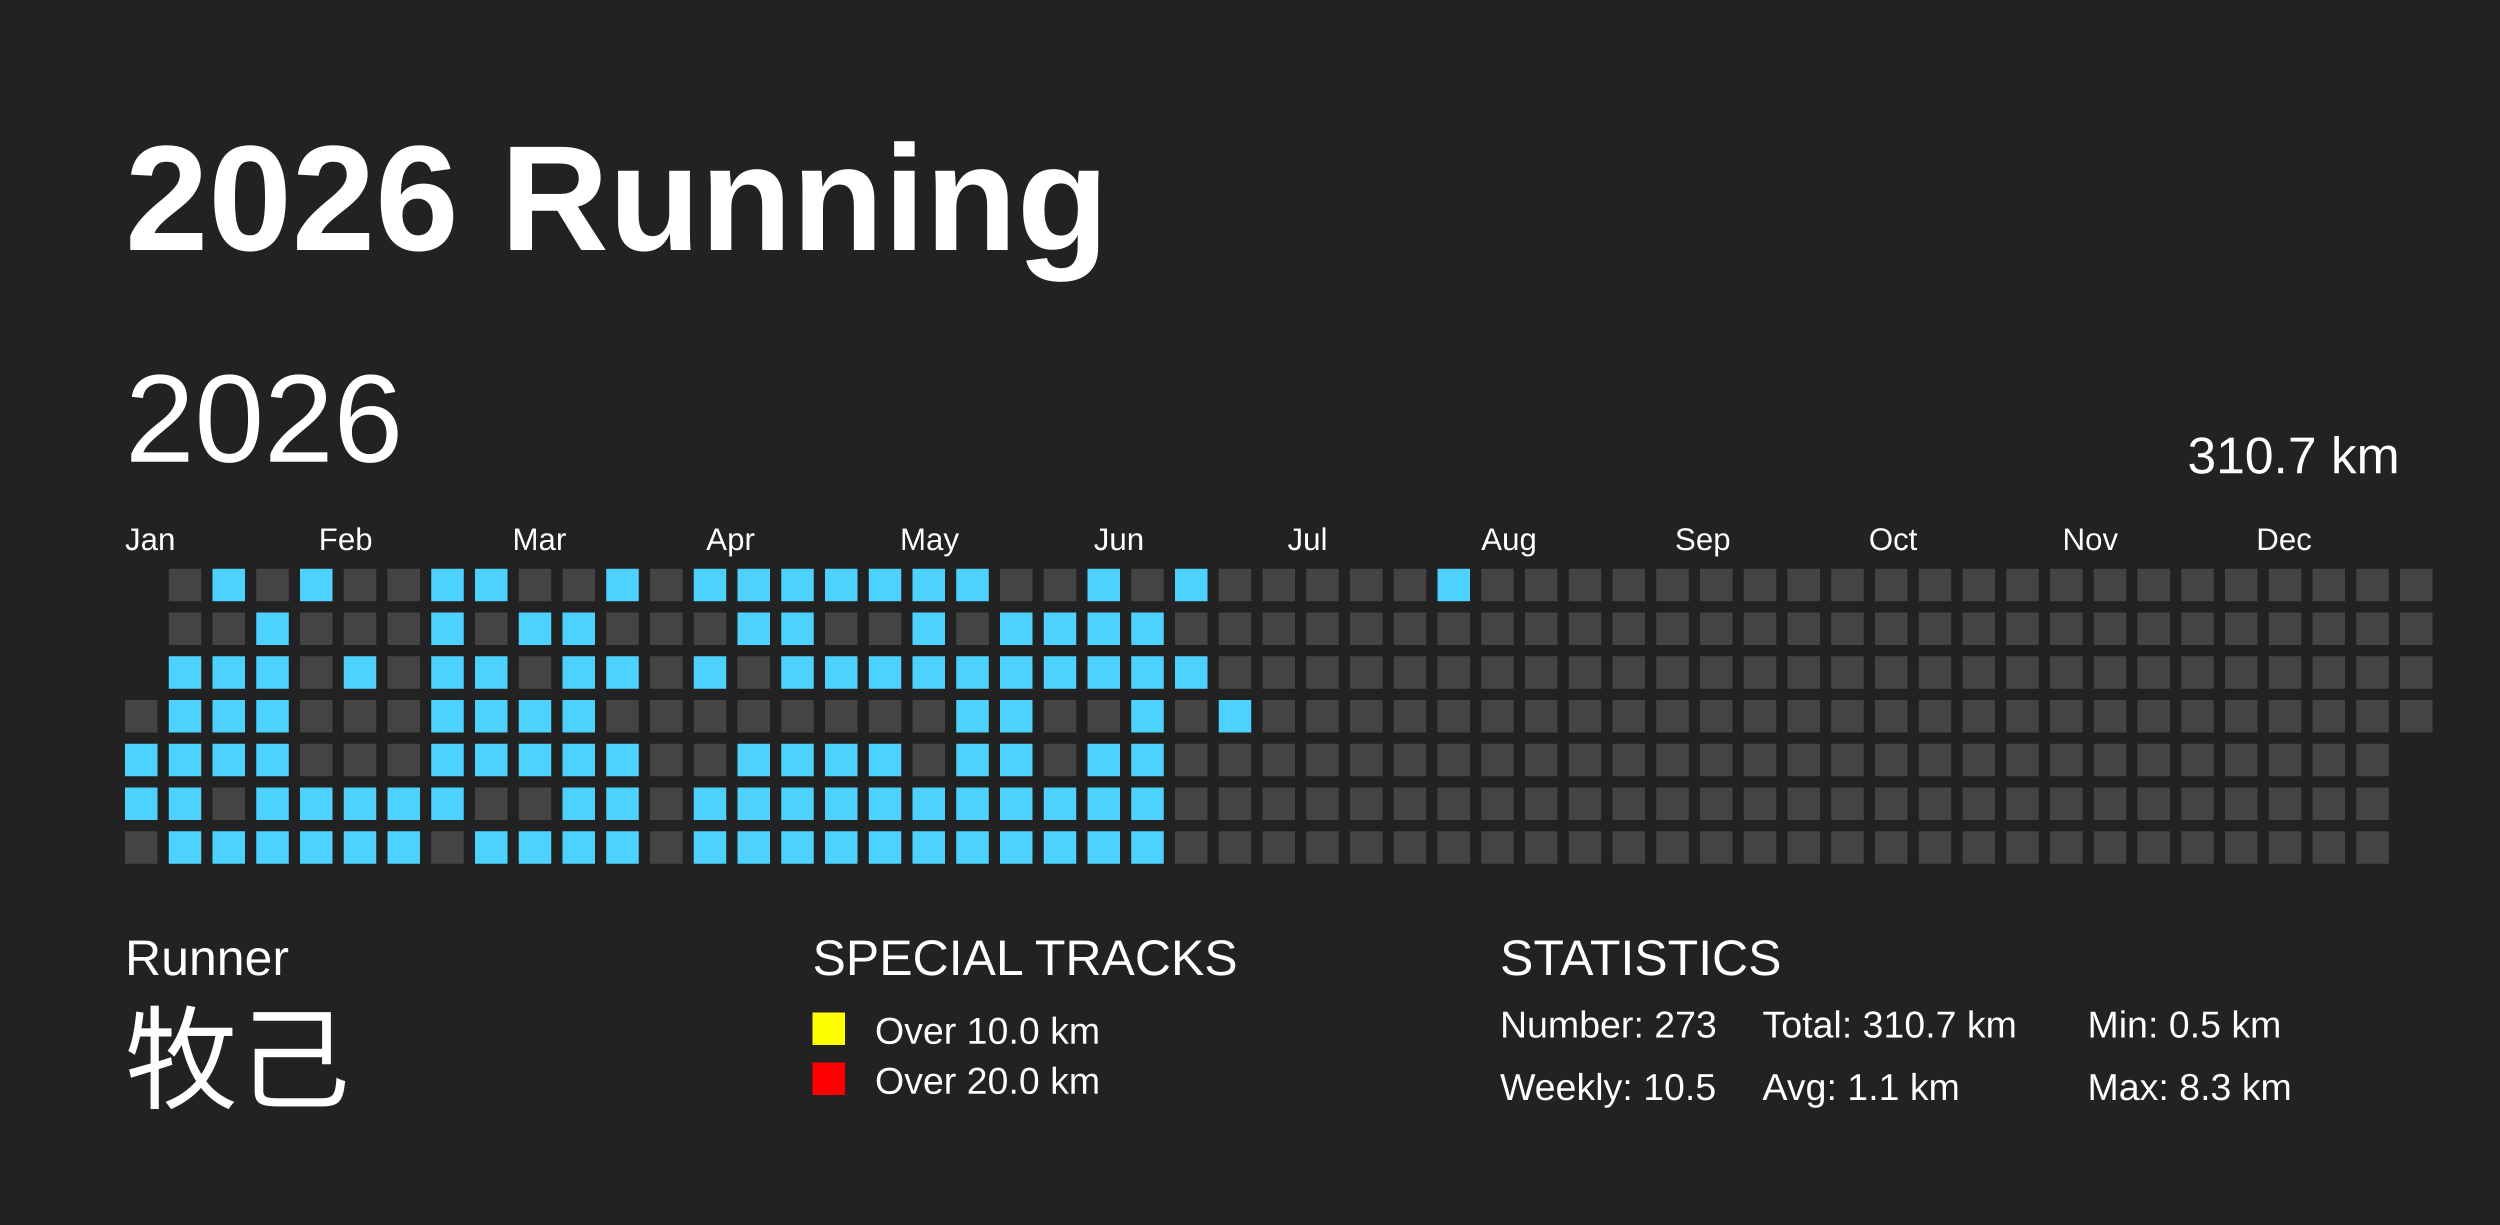
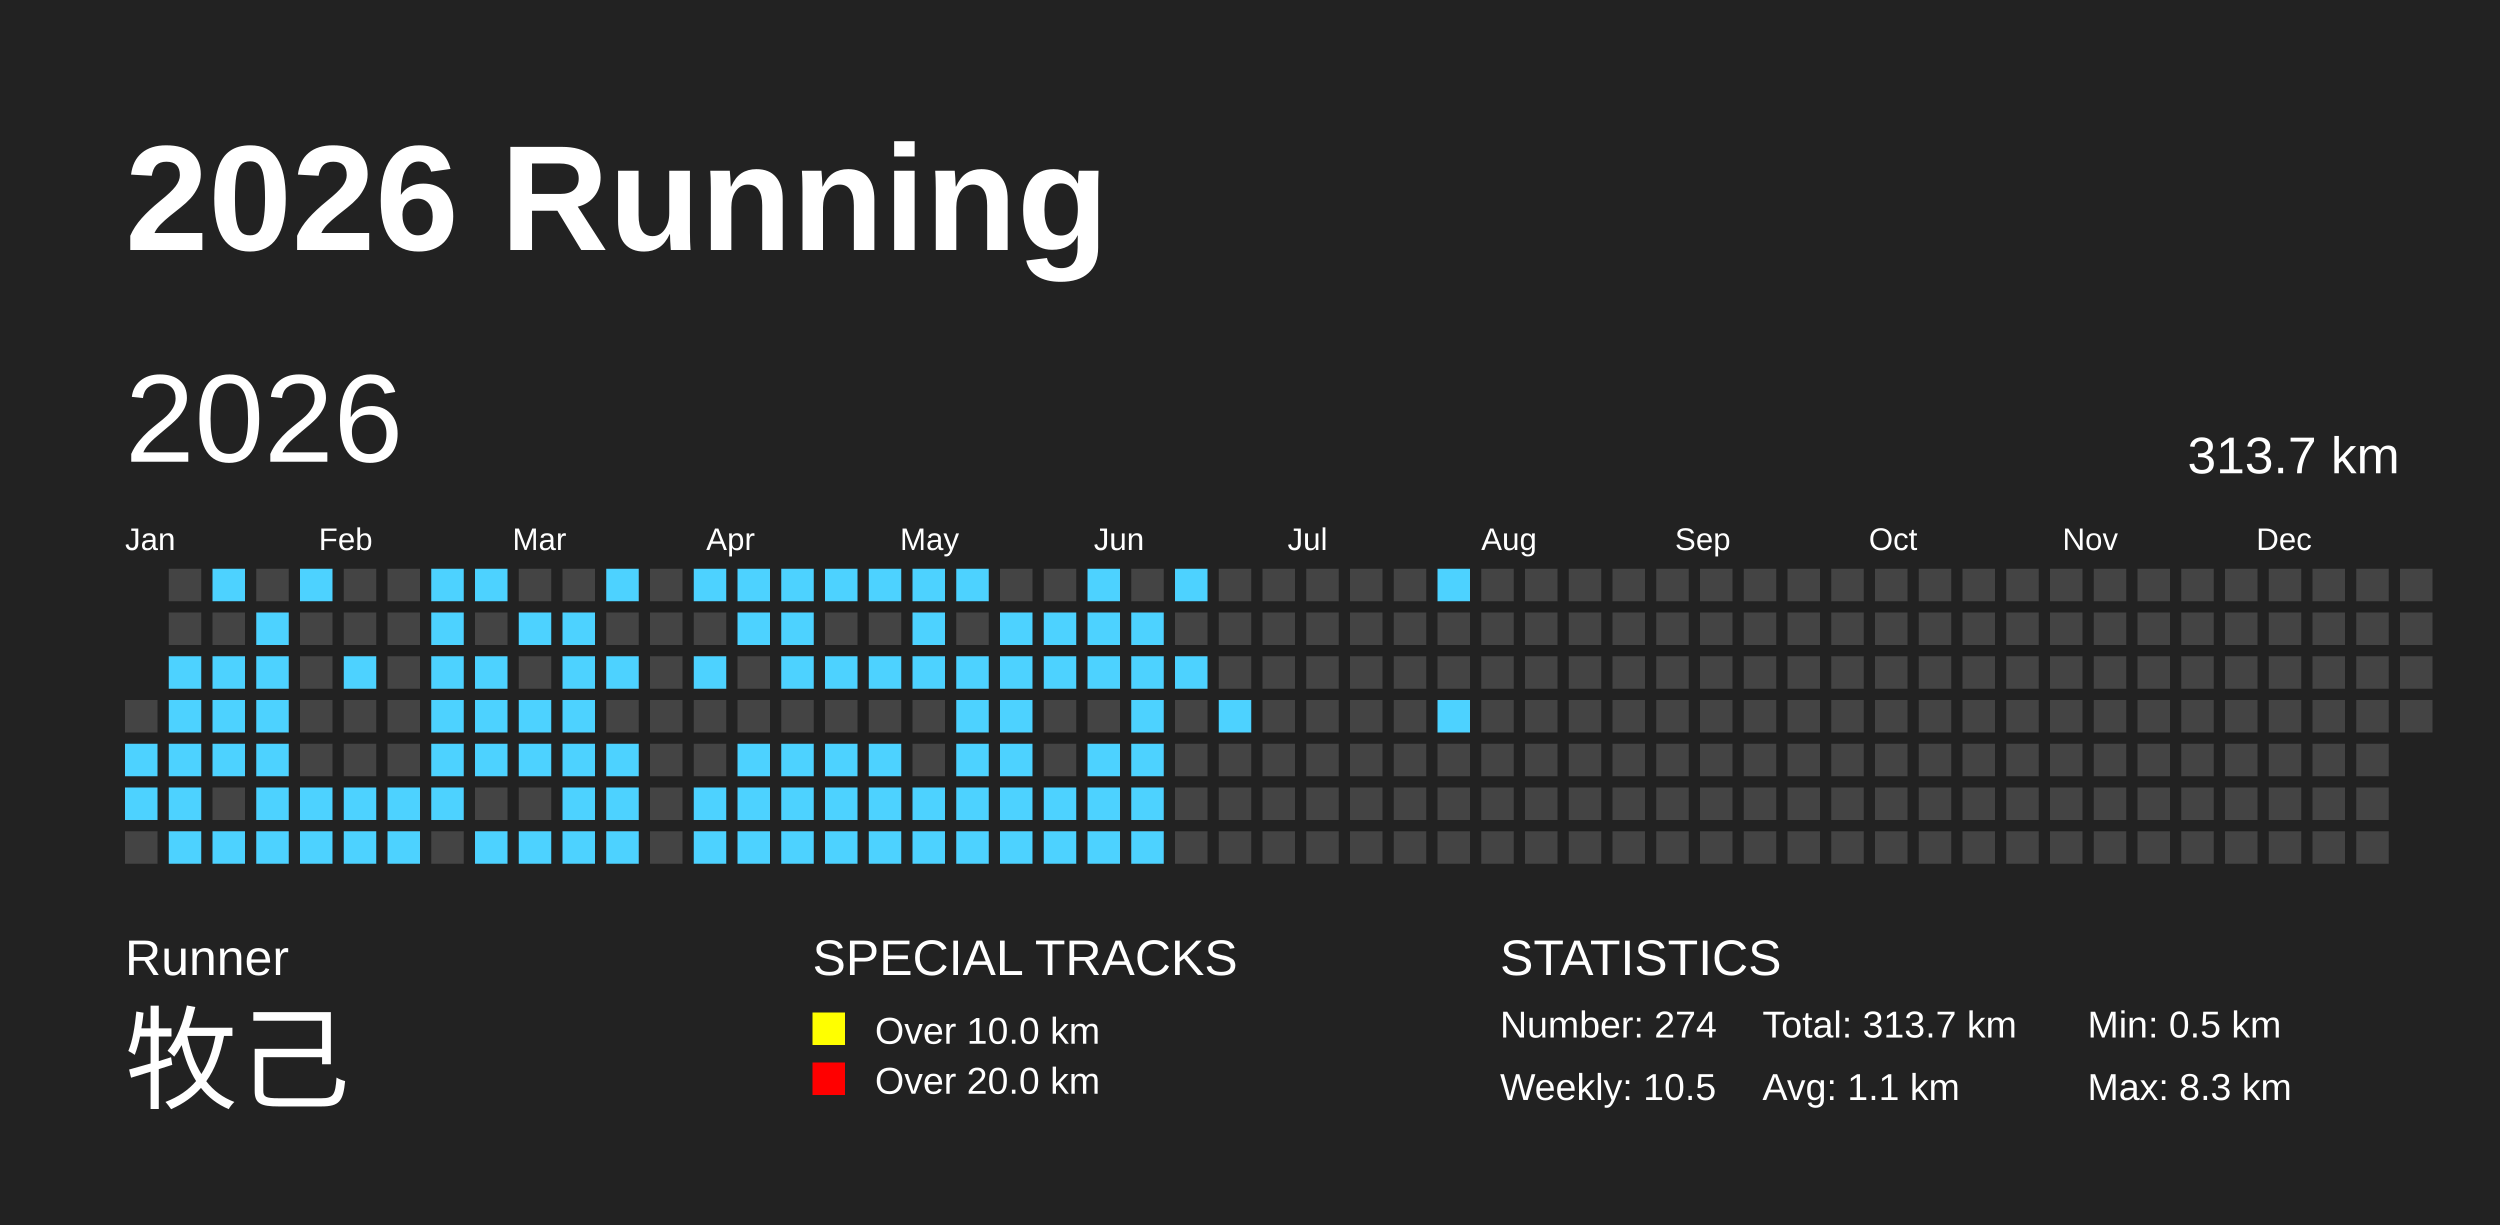
<svg xmlns="http://www.w3.org/2000/svg" baseProfile="full" height="98mm" version="1.1" viewBox="0,0,200,98" width="200mm">
  <defs />
  <rect fill="#222222" height="98" width="200" x="0" y="0" />
  <text fill="#FFFFFF" style="font-size:12px; font-family:Arial; font-weight:bold;" x="10" y="20">2026 Running</text>
  <text fill="#FFFFFF" style="font-size:4px; font-family:Arial" x="10" y="78">Runner</text>
  <text fill="#FFFFFF" style="font-size:9px; font-family:Arial" x="10" y="88">牧己</text>
  <text fill="#FFFFFF" style="font-size:4px; font-family:Arial" x="65" y="78">SPECIAL TRACKS</text>
  <rect fill="yellow" height="2.6" width="2.6" x="65" y="81" />
  <text fill="#FFFFFF" style="font-size:3px; font-family:Arial" x="70" y="83.5">Over 10.0 km</text>
  <rect fill="red" height="2.6" width="2.6" x="65" y="85" />
  <text fill="#FFFFFF" style="font-size:3px; font-family:Arial" x="70" y="87.5">Over 20.0 km</text>
  <text fill="#FFFFFF" style="font-size:4px; font-family:Arial" x="120" y="78">STATISTICS</text>
-   <text fill="#FFFFFF" style="font-size:3px; font-family:Arial" x="120" y="83">Number: 273</text>
+   <text fill="#FFFFFF" style="font-size:3px; font-family:Arial" x="120" y="83">Number: 274</text>
  <text fill="#FFFFFF" style="font-size:3px; font-family:Arial" x="120" y="88">Weekly: 10.5</text>
-   <text fill="#FFFFFF" style="font-size:3px; font-family:Arial" x="141" y="83">Total: 310.7 km</text>
+   <text fill="#FFFFFF" style="font-size:3px; font-family:Arial" x="141" y="83">Total: 313.7 km</text>
  <text fill="#FFFFFF" style="font-size:3px; font-family:Arial" x="141" y="88">Avg: 1.1 km</text>
  <text fill="#FFFFFF" style="font-size:3px; font-family:Arial" x="167" y="83">Min: 0.5 km</text>
  <text fill="#FFFFFF" style="font-size:3px; font-family:Arial" x="167" y="88">Max: 8.3 km</text>
  <text dominant-baseline="hanging" fill="#FFFFFF" style="font-size:10.0px; font-family:Arial;" x="10" y="30">2026</text>
-   <text dominant-baseline="hanging" fill="#FFFFFF" style="font-size:4.125px; font-family:Arial;" x="175" y="35">310.7 km</text>
+   <text dominant-baseline="hanging" fill="#FFFFFF" style="font-size:4.125px; font-family:Arial;" x="175" y="35">313.7 km</text>
  <text fill="#FFFFFF" style="font-size:2.5px; font-family:Arial" x="10.0" y="44">Jan</text>
  <text fill="#FFFFFF" style="font-size:2.5px; font-family:Arial" x="25.5" y="44">Feb</text>
  <text fill="#FFFFFF" style="font-size:2.5px; font-family:Arial" x="41.0" y="44">Mar</text>
  <text fill="#FFFFFF" style="font-size:2.5px; font-family:Arial" x="56.5" y="44">Apr</text>
  <text fill="#FFFFFF" style="font-size:2.5px; font-family:Arial" x="72.0" y="44">May</text>
  <text fill="#FFFFFF" style="font-size:2.5px; font-family:Arial" x="87.5" y="44">Jun</text>
  <text fill="#FFFFFF" style="font-size:2.5px; font-family:Arial" x="103.0" y="44">Jul</text>
  <text fill="#FFFFFF" style="font-size:2.5px; font-family:Arial" x="118.5" y="44">Aug</text>
  <text fill="#FFFFFF" style="font-size:2.5px; font-family:Arial" x="134.0" y="44">Sep</text>
  <text fill="#FFFFFF" style="font-size:2.5px; font-family:Arial" x="149.5" y="44">Oct</text>
  <text fill="#FFFFFF" style="font-size:2.5px; font-family:Arial" x="165.0" y="44">Nov</text>
  <text fill="#FFFFFF" style="font-size:2.5px; font-family:Arial" x="180.5" y="44">Dec</text>
  <rect fill="#444444" height="2.6" width="2.6" x="10.0" y="56.0" />
  <rect fill="#4DD2FF" height="2.6" width="2.6" x="10.0" y="59.5" />
  <rect fill="#4DD2FF" height="2.6" width="2.6" x="10.0" y="63.0" />
  <rect fill="#444444" height="2.6" width="2.6" x="10.0" y="66.5" />
  <rect fill="#444444" height="2.6" width="2.6" x="13.5" y="45.5" />
  <rect fill="#444444" height="2.6" width="2.6" x="13.5" y="49.0" />
  <rect fill="#4DD2FF" height="2.6" width="2.6" x="13.5" y="52.5" />
  <rect fill="#4DD2FF" height="2.6" width="2.6" x="13.5" y="56.0" />
  <rect fill="#4DD2FF" height="2.6" width="2.6" x="13.5" y="59.5" />
  <rect fill="#4DD2FF" height="2.6" width="2.6" x="13.5" y="63.0" />
  <rect fill="#4DD2FF" height="2.6" width="2.6" x="13.5" y="66.5" />
  <rect fill="#4DD2FF" height="2.6" width="2.6" x="17.0" y="45.5" />
  <rect fill="#444444" height="2.6" width="2.6" x="17.0" y="49.0" />
  <rect fill="#4DD2FF" height="2.6" width="2.6" x="17.0" y="52.5" />
  <rect fill="#4DD2FF" height="2.6" width="2.6" x="17.0" y="56.0" />
  <rect fill="#4DD2FF" height="2.6" width="2.6" x="17.0" y="59.5" />
  <rect fill="#444444" height="2.6" width="2.6" x="17.0" y="63.0" />
  <rect fill="#4DD2FF" height="2.6" width="2.6" x="17.0" y="66.5" />
  <rect fill="#444444" height="2.6" width="2.6" x="20.5" y="45.5" />
  <rect fill="#4DD2FF" height="2.6" width="2.6" x="20.5" y="49.0" />
  <rect fill="#4DD2FF" height="2.6" width="2.6" x="20.5" y="52.5" />
  <rect fill="#4DD2FF" height="2.6" width="2.6" x="20.5" y="56.0" />
  <rect fill="#4DD2FF" height="2.6" width="2.6" x="20.5" y="59.5" />
  <rect fill="#4DD2FF" height="2.6" width="2.6" x="20.5" y="63.0" />
  <rect fill="#4DD2FF" height="2.6" width="2.6" x="20.5" y="66.5" />
  <rect fill="#4DD2FF" height="2.6" width="2.6" x="24.0" y="45.5" />
  <rect fill="#444444" height="2.6" width="2.6" x="24.0" y="49.0" />
  <rect fill="#444444" height="2.6" width="2.6" x="24.0" y="52.5" />
  <rect fill="#444444" height="2.6" width="2.6" x="24.0" y="56.0" />
  <rect fill="#444444" height="2.6" width="2.6" x="24.0" y="59.5" />
  <rect fill="#4DD2FF" height="2.6" width="2.6" x="24.0" y="63.0" />
  <rect fill="#4DD2FF" height="2.6" width="2.6" x="24.0" y="66.5" />
  <rect fill="#444444" height="2.6" width="2.6" x="27.5" y="45.5" />
  <rect fill="#444444" height="2.6" width="2.6" x="27.5" y="49.0" />
  <rect fill="#4DD2FF" height="2.6" width="2.6" x="27.5" y="52.5" />
  <rect fill="#444444" height="2.6" width="2.6" x="27.5" y="56.0" />
  <rect fill="#444444" height="2.6" width="2.6" x="27.5" y="59.5" />
  <rect fill="#4DD2FF" height="2.6" width="2.6" x="27.5" y="63.0" />
  <rect fill="#4DD2FF" height="2.6" width="2.6" x="27.5" y="66.5" />
  <rect fill="#444444" height="2.6" width="2.6" x="31.0" y="45.5" />
  <rect fill="#444444" height="2.6" width="2.6" x="31.0" y="49.0" />
  <rect fill="#444444" height="2.6" width="2.6" x="31.0" y="52.5" />
  <rect fill="#444444" height="2.6" width="2.6" x="31.0" y="56.0" />
  <rect fill="#444444" height="2.6" width="2.6" x="31.0" y="59.5" />
  <rect fill="#4DD2FF" height="2.6" width="2.6" x="31.0" y="63.0" />
  <rect fill="#4DD2FF" height="2.6" width="2.6" x="31.0" y="66.5" />
  <rect fill="#4DD2FF" height="2.6" width="2.6" x="34.5" y="45.5" />
  <rect fill="#4DD2FF" height="2.6" width="2.6" x="34.5" y="49.0" />
  <rect fill="#4DD2FF" height="2.6" width="2.6" x="34.5" y="52.5" />
  <rect fill="#4DD2FF" height="2.6" width="2.6" x="34.5" y="56.0" />
  <rect fill="#4DD2FF" height="2.6" width="2.6" x="34.5" y="59.5" />
  <rect fill="#4DD2FF" height="2.6" width="2.6" x="34.5" y="63.0" />
  <rect fill="#444444" height="2.6" width="2.6" x="34.5" y="66.5" />
  <rect fill="#4DD2FF" height="2.6" width="2.6" x="38.0" y="45.5" />
  <rect fill="#444444" height="2.6" width="2.6" x="38.0" y="49.0" />
  <rect fill="#4DD2FF" height="2.6" width="2.6" x="38.0" y="52.5" />
  <rect fill="#4DD2FF" height="2.6" width="2.6" x="38.0" y="56.0" />
  <rect fill="#4DD2FF" height="2.6" width="2.6" x="38.0" y="59.5" />
  <rect fill="#444444" height="2.6" width="2.6" x="38.0" y="63.0" />
  <rect fill="#4DD2FF" height="2.6" width="2.6" x="38.0" y="66.5" />
  <rect fill="#444444" height="2.6" width="2.6" x="41.5" y="45.5" />
  <rect fill="#4DD2FF" height="2.6" width="2.6" x="41.5" y="49.0" />
  <rect fill="#444444" height="2.6" width="2.6" x="41.5" y="52.5" />
  <rect fill="#4DD2FF" height="2.6" width="2.6" x="41.5" y="56.0" />
  <rect fill="#4DD2FF" height="2.6" width="2.6" x="41.5" y="59.5" />
  <rect fill="#444444" height="2.6" width="2.6" x="41.5" y="63.0" />
  <rect fill="#4DD2FF" height="2.6" width="2.6" x="41.5" y="66.5" />
  <rect fill="#444444" height="2.6" width="2.6" x="45.0" y="45.5" />
  <rect fill="#4DD2FF" height="2.6" width="2.6" x="45.0" y="49.0" />
  <rect fill="#4DD2FF" height="2.6" width="2.6" x="45.0" y="52.5" />
  <rect fill="#4DD2FF" height="2.6" width="2.6" x="45.0" y="56.0" />
  <rect fill="#4DD2FF" height="2.6" width="2.6" x="45.0" y="59.5" />
  <rect fill="#4DD2FF" height="2.6" width="2.6" x="45.0" y="63.0" />
  <rect fill="#4DD2FF" height="2.6" width="2.6" x="45.0" y="66.5" />
  <rect fill="#4DD2FF" height="2.6" width="2.6" x="48.5" y="45.5" />
  <rect fill="#444444" height="2.6" width="2.6" x="48.5" y="49.0" />
  <rect fill="#4DD2FF" height="2.6" width="2.6" x="48.5" y="52.5" />
  <rect fill="#444444" height="2.6" width="2.6" x="48.5" y="56.0" />
  <rect fill="#4DD2FF" height="2.6" width="2.6" x="48.5" y="59.5" />
  <rect fill="#4DD2FF" height="2.6" width="2.6" x="48.5" y="63.0" />
  <rect fill="#4DD2FF" height="2.6" width="2.6" x="48.5" y="66.5" />
  <rect fill="#444444" height="2.6" width="2.6" x="52.0" y="45.5" />
  <rect fill="#444444" height="2.6" width="2.6" x="52.0" y="49.0" />
  <rect fill="#444444" height="2.6" width="2.6" x="52.0" y="52.5" />
  <rect fill="#444444" height="2.6" width="2.6" x="52.0" y="56.0" />
  <rect fill="#444444" height="2.6" width="2.6" x="52.0" y="59.5" />
  <rect fill="#444444" height="2.6" width="2.6" x="52.0" y="63.0" />
  <rect fill="#444444" height="2.6" width="2.6" x="52.0" y="66.5" />
  <rect fill="#4DD2FF" height="2.6" width="2.6" x="55.5" y="45.5" />
  <rect fill="#444444" height="2.6" width="2.6" x="55.5" y="49.0" />
  <rect fill="#4DD2FF" height="2.6" width="2.6" x="55.5" y="52.5" />
  <rect fill="#444444" height="2.6" width="2.6" x="55.5" y="56.0" />
  <rect fill="#444444" height="2.6" width="2.6" x="55.5" y="59.5" />
  <rect fill="#4DD2FF" height="2.6" width="2.6" x="55.5" y="63.0" />
  <rect fill="#4DD2FF" height="2.6" width="2.6" x="55.5" y="66.5" />
  <rect fill="#4DD2FF" height="2.6" width="2.6" x="59.0" y="45.5" />
  <rect fill="#4DD2FF" height="2.6" width="2.6" x="59.0" y="49.0" />
  <rect fill="#444444" height="2.6" width="2.6" x="59.0" y="52.5" />
  <rect fill="#444444" height="2.6" width="2.6" x="59.0" y="56.0" />
  <rect fill="#4DD2FF" height="2.6" width="2.6" x="59.0" y="59.5" />
  <rect fill="#4DD2FF" height="2.6" width="2.6" x="59.0" y="63.0" />
  <rect fill="#4DD2FF" height="2.6" width="2.6" x="59.0" y="66.5" />
  <rect fill="#4DD2FF" height="2.6" width="2.6" x="62.5" y="45.5" />
  <rect fill="#4DD2FF" height="2.6" width="2.6" x="62.5" y="49.0" />
  <rect fill="#4DD2FF" height="2.6" width="2.6" x="62.5" y="52.5" />
  <rect fill="#444444" height="2.6" width="2.6" x="62.5" y="56.0" />
  <rect fill="#4DD2FF" height="2.6" width="2.6" x="62.5" y="59.5" />
  <rect fill="#4DD2FF" height="2.6" width="2.6" x="62.5" y="63.0" />
  <rect fill="#4DD2FF" height="2.6" width="2.6" x="62.5" y="66.5" />
  <rect fill="#4DD2FF" height="2.6" width="2.6" x="66.0" y="45.5" />
  <rect fill="#444444" height="2.6" width="2.6" x="66.0" y="49.0" />
  <rect fill="#4DD2FF" height="2.6" width="2.6" x="66.0" y="52.5" />
  <rect fill="#444444" height="2.6" width="2.6" x="66.0" y="56.0" />
  <rect fill="#4DD2FF" height="2.6" width="2.6" x="66.0" y="59.5" />
  <rect fill="#4DD2FF" height="2.6" width="2.6" x="66.0" y="63.0" />
  <rect fill="#4DD2FF" height="2.6" width="2.6" x="66.0" y="66.5" />
  <rect fill="#4DD2FF" height="2.6" width="2.6" x="69.5" y="45.5" />
  <rect fill="#444444" height="2.6" width="2.6" x="69.5" y="49.0" />
  <rect fill="#4DD2FF" height="2.6" width="2.6" x="69.5" y="52.5" />
  <rect fill="#444444" height="2.6" width="2.6" x="69.5" y="56.0" />
  <rect fill="#4DD2FF" height="2.6" width="2.6" x="69.5" y="59.5" />
  <rect fill="#4DD2FF" height="2.6" width="2.6" x="69.5" y="63.0" />
  <rect fill="#4DD2FF" height="2.6" width="2.6" x="69.5" y="66.5" />
  <rect fill="#4DD2FF" height="2.6" width="2.6" x="73.0" y="45.5" />
  <rect fill="#4DD2FF" height="2.6" width="2.6" x="73.0" y="49.0" />
  <rect fill="#4DD2FF" height="2.6" width="2.6" x="73.0" y="52.5" />
  <rect fill="#444444" height="2.6" width="2.6" x="73.0" y="56.0" />
  <rect fill="#444444" height="2.6" width="2.6" x="73.0" y="59.5" />
  <rect fill="#4DD2FF" height="2.6" width="2.6" x="73.0" y="63.0" />
  <rect fill="#4DD2FF" height="2.6" width="2.6" x="73.0" y="66.5" />
  <rect fill="#4DD2FF" height="2.6" width="2.6" x="76.5" y="45.5" />
  <rect fill="#444444" height="2.6" width="2.6" x="76.5" y="49.0" />
  <rect fill="#4DD2FF" height="2.6" width="2.6" x="76.5" y="52.5" />
  <rect fill="#4DD2FF" height="2.6" width="2.6" x="76.5" y="56.0" />
  <rect fill="#4DD2FF" height="2.6" width="2.6" x="76.5" y="59.5" />
  <rect fill="#4DD2FF" height="2.6" width="2.6" x="76.5" y="63.0" />
  <rect fill="#4DD2FF" height="2.6" width="2.6" x="76.5" y="66.5" />
  <rect fill="#444444" height="2.6" width="2.6" x="80.0" y="45.5" />
  <rect fill="#4DD2FF" height="2.6" width="2.6" x="80.0" y="49.0" />
  <rect fill="#4DD2FF" height="2.6" width="2.6" x="80.0" y="52.5" />
  <rect fill="#4DD2FF" height="2.6" width="2.6" x="80.0" y="56.0" />
  <rect fill="#4DD2FF" height="2.6" width="2.6" x="80.0" y="59.5" />
  <rect fill="#4DD2FF" height="2.6" width="2.6" x="80.0" y="63.0" />
  <rect fill="#4DD2FF" height="2.6" width="2.6" x="80.0" y="66.5" />
  <rect fill="#444444" height="2.6" width="2.6" x="83.5" y="45.5" />
  <rect fill="#4DD2FF" height="2.6" width="2.6" x="83.5" y="49.0" />
  <rect fill="#4DD2FF" height="2.6" width="2.6" x="83.5" y="52.5" />
  <rect fill="#444444" height="2.6" width="2.6" x="83.5" y="56.0" />
  <rect fill="#444444" height="2.6" width="2.6" x="83.5" y="59.5" />
  <rect fill="#4DD2FF" height="2.6" width="2.6" x="83.5" y="63.0" />
  <rect fill="#4DD2FF" height="2.6" width="2.6" x="83.5" y="66.5" />
  <rect fill="#4DD2FF" height="2.6" width="2.6" x="87.0" y="45.5" />
  <rect fill="#4DD2FF" height="2.6" width="2.6" x="87.0" y="49.0" />
  <rect fill="#4DD2FF" height="2.6" width="2.6" x="87.0" y="52.5" />
  <rect fill="#444444" height="2.6" width="2.6" x="87.0" y="56.0" />
  <rect fill="#4DD2FF" height="2.6" width="2.6" x="87.0" y="59.5" />
  <rect fill="#4DD2FF" height="2.6" width="2.6" x="87.0" y="63.0" />
  <rect fill="#4DD2FF" height="2.6" width="2.6" x="87.0" y="66.5" />
  <rect fill="#444444" height="2.6" width="2.6" x="90.5" y="45.5" />
  <rect fill="#4DD2FF" height="2.6" width="2.6" x="90.5" y="49.0" />
  <rect fill="#4DD2FF" height="2.6" width="2.6" x="90.5" y="52.5" />
  <rect fill="#4DD2FF" height="2.6" width="2.6" x="90.5" y="56.0" />
  <rect fill="#4DD2FF" height="2.6" width="2.6" x="90.5" y="59.5" />
  <rect fill="#4DD2FF" height="2.6" width="2.6" x="90.5" y="63.0" />
  <rect fill="#4DD2FF" height="2.6" width="2.6" x="90.5" y="66.5" />
  <rect fill="#4DD2FF" height="2.6" width="2.6" x="94.0" y="45.5" />
  <rect fill="#444444" height="2.6" width="2.6" x="94.0" y="49.0" />
  <rect fill="#4DD2FF" height="2.6" width="2.6" x="94.0" y="52.5" />
  <rect fill="#444444" height="2.6" width="2.6" x="94.0" y="56.0" />
  <rect fill="#444444" height="2.6" width="2.6" x="94.0" y="59.5" />
  <rect fill="#444444" height="2.6" width="2.6" x="94.0" y="63.0" />
  <rect fill="#444444" height="2.6" width="2.6" x="94.0" y="66.5" />
  <rect fill="#444444" height="2.6" width="2.6" x="97.5" y="45.5" />
  <rect fill="#444444" height="2.6" width="2.6" x="97.5" y="49.0" />
  <rect fill="#444444" height="2.6" width="2.6" x="97.5" y="52.5" />
  <rect fill="#4DD2FF" height="2.6" width="2.6" x="97.5" y="56.0" />
  <rect fill="#444444" height="2.6" width="2.6" x="97.5" y="59.5" />
  <rect fill="#444444" height="2.6" width="2.6" x="97.5" y="63.0" />
  <rect fill="#444444" height="2.6" width="2.6" x="97.5" y="66.5" />
  <rect fill="#444444" height="2.6" width="2.6" x="101.0" y="45.5" />
  <rect fill="#444444" height="2.6" width="2.6" x="101.0" y="49.0" />
  <rect fill="#444444" height="2.6" width="2.6" x="101.0" y="52.5" />
  <rect fill="#444444" height="2.6" width="2.6" x="101.0" y="56.0" />
  <rect fill="#444444" height="2.6" width="2.6" x="101.0" y="59.5" />
  <rect fill="#444444" height="2.6" width="2.6" x="101.0" y="63.0" />
  <rect fill="#444444" height="2.6" width="2.6" x="101.0" y="66.5" />
  <rect fill="#444444" height="2.6" width="2.6" x="104.5" y="45.5" />
  <rect fill="#444444" height="2.6" width="2.6" x="104.5" y="49.0" />
  <rect fill="#444444" height="2.6" width="2.6" x="104.5" y="52.5" />
  <rect fill="#444444" height="2.6" width="2.6" x="104.5" y="56.0" />
  <rect fill="#444444" height="2.6" width="2.6" x="104.5" y="59.5" />
  <rect fill="#444444" height="2.6" width="2.6" x="104.5" y="63.0" />
  <rect fill="#444444" height="2.6" width="2.6" x="104.5" y="66.5" />
  <rect fill="#444444" height="2.6" width="2.6" x="108.0" y="45.5" />
  <rect fill="#444444" height="2.6" width="2.6" x="108.0" y="49.0" />
  <rect fill="#444444" height="2.6" width="2.6" x="108.0" y="52.5" />
  <rect fill="#444444" height="2.6" width="2.6" x="108.0" y="56.0" />
  <rect fill="#444444" height="2.6" width="2.6" x="108.0" y="59.5" />
  <rect fill="#444444" height="2.6" width="2.6" x="108.0" y="63.0" />
  <rect fill="#444444" height="2.6" width="2.6" x="108.0" y="66.5" />
  <rect fill="#444444" height="2.6" width="2.6" x="111.5" y="45.5" />
  <rect fill="#444444" height="2.6" width="2.6" x="111.5" y="49.0" />
  <rect fill="#444444" height="2.6" width="2.6" x="111.5" y="52.5" />
  <rect fill="#444444" height="2.6" width="2.6" x="111.5" y="56.0" />
  <rect fill="#444444" height="2.6" width="2.6" x="111.5" y="59.5" />
  <rect fill="#444444" height="2.6" width="2.6" x="111.5" y="63.0" />
  <rect fill="#444444" height="2.6" width="2.6" x="111.5" y="66.5" />
  <rect fill="#4DD2FF" height="2.6" width="2.6" x="115.0" y="45.5" />
  <rect fill="#444444" height="2.6" width="2.6" x="115.0" y="49.0" />
  <rect fill="#444444" height="2.6" width="2.6" x="115.0" y="52.5" />
-   <rect fill="#444444" height="2.6" width="2.6" x="115.0" y="56.0" />
+   <rect fill="#4DD2FF" height="2.6" width="2.6" x="115.0" y="56.0" />
  <rect fill="#444444" height="2.6" width="2.6" x="115.0" y="59.5" />
  <rect fill="#444444" height="2.6" width="2.6" x="115.0" y="63.0" />
  <rect fill="#444444" height="2.6" width="2.6" x="115.0" y="66.5" />
  <rect fill="#444444" height="2.6" width="2.6" x="118.5" y="45.5" />
  <rect fill="#444444" height="2.6" width="2.6" x="118.5" y="49.0" />
  <rect fill="#444444" height="2.6" width="2.6" x="118.5" y="52.5" />
  <rect fill="#444444" height="2.6" width="2.6" x="118.5" y="56.0" />
  <rect fill="#444444" height="2.6" width="2.6" x="118.5" y="59.5" />
  <rect fill="#444444" height="2.6" width="2.6" x="118.5" y="63.0" />
  <rect fill="#444444" height="2.6" width="2.6" x="118.5" y="66.5" />
  <rect fill="#444444" height="2.6" width="2.6" x="122.0" y="45.5" />
  <rect fill="#444444" height="2.6" width="2.6" x="122.0" y="49.0" />
  <rect fill="#444444" height="2.6" width="2.6" x="122.0" y="52.5" />
  <rect fill="#444444" height="2.6" width="2.6" x="122.0" y="56.0" />
  <rect fill="#444444" height="2.6" width="2.6" x="122.0" y="59.5" />
  <rect fill="#444444" height="2.6" width="2.6" x="122.0" y="63.0" />
  <rect fill="#444444" height="2.6" width="2.6" x="122.0" y="66.5" />
  <rect fill="#444444" height="2.6" width="2.6" x="125.5" y="45.5" />
  <rect fill="#444444" height="2.6" width="2.6" x="125.5" y="49.0" />
  <rect fill="#444444" height="2.6" width="2.6" x="125.5" y="52.5" />
  <rect fill="#444444" height="2.6" width="2.6" x="125.5" y="56.0" />
  <rect fill="#444444" height="2.6" width="2.6" x="125.5" y="59.5" />
  <rect fill="#444444" height="2.6" width="2.6" x="125.5" y="63.0" />
  <rect fill="#444444" height="2.6" width="2.6" x="125.5" y="66.5" />
  <rect fill="#444444" height="2.6" width="2.6" x="129.0" y="45.5" />
  <rect fill="#444444" height="2.6" width="2.6" x="129.0" y="49.0" />
  <rect fill="#444444" height="2.6" width="2.6" x="129.0" y="52.5" />
  <rect fill="#444444" height="2.6" width="2.6" x="129.0" y="56.0" />
  <rect fill="#444444" height="2.6" width="2.6" x="129.0" y="59.5" />
  <rect fill="#444444" height="2.6" width="2.6" x="129.0" y="63.0" />
  <rect fill="#444444" height="2.6" width="2.6" x="129.0" y="66.5" />
  <rect fill="#444444" height="2.6" width="2.6" x="132.5" y="45.5" />
  <rect fill="#444444" height="2.6" width="2.6" x="132.5" y="49.0" />
  <rect fill="#444444" height="2.6" width="2.6" x="132.5" y="52.5" />
  <rect fill="#444444" height="2.6" width="2.6" x="132.5" y="56.0" />
  <rect fill="#444444" height="2.6" width="2.6" x="132.5" y="59.5" />
  <rect fill="#444444" height="2.6" width="2.6" x="132.5" y="63.0" />
  <rect fill="#444444" height="2.6" width="2.6" x="132.5" y="66.5" />
  <rect fill="#444444" height="2.6" width="2.6" x="136.0" y="45.5" />
  <rect fill="#444444" height="2.6" width="2.6" x="136.0" y="49.0" />
  <rect fill="#444444" height="2.6" width="2.6" x="136.0" y="52.5" />
  <rect fill="#444444" height="2.6" width="2.6" x="136.0" y="56.0" />
  <rect fill="#444444" height="2.6" width="2.6" x="136.0" y="59.5" />
  <rect fill="#444444" height="2.6" width="2.6" x="136.0" y="63.0" />
  <rect fill="#444444" height="2.6" width="2.6" x="136.0" y="66.5" />
  <rect fill="#444444" height="2.6" width="2.6" x="139.5" y="45.5" />
  <rect fill="#444444" height="2.6" width="2.6" x="139.5" y="49.0" />
  <rect fill="#444444" height="2.6" width="2.6" x="139.5" y="52.5" />
  <rect fill="#444444" height="2.6" width="2.6" x="139.5" y="56.0" />
  <rect fill="#444444" height="2.6" width="2.6" x="139.5" y="59.5" />
  <rect fill="#444444" height="2.6" width="2.6" x="139.5" y="63.0" />
  <rect fill="#444444" height="2.6" width="2.6" x="139.5" y="66.5" />
  <rect fill="#444444" height="2.6" width="2.6" x="143.0" y="45.5" />
  <rect fill="#444444" height="2.6" width="2.6" x="143.0" y="49.0" />
  <rect fill="#444444" height="2.6" width="2.6" x="143.0" y="52.5" />
  <rect fill="#444444" height="2.6" width="2.6" x="143.0" y="56.0" />
  <rect fill="#444444" height="2.6" width="2.6" x="143.0" y="59.5" />
  <rect fill="#444444" height="2.6" width="2.6" x="143.0" y="63.0" />
  <rect fill="#444444" height="2.6" width="2.6" x="143.0" y="66.5" />
  <rect fill="#444444" height="2.6" width="2.6" x="146.5" y="45.5" />
  <rect fill="#444444" height="2.6" width="2.6" x="146.5" y="49.0" />
  <rect fill="#444444" height="2.6" width="2.6" x="146.5" y="52.5" />
  <rect fill="#444444" height="2.6" width="2.6" x="146.5" y="56.0" />
  <rect fill="#444444" height="2.6" width="2.6" x="146.5" y="59.5" />
  <rect fill="#444444" height="2.6" width="2.6" x="146.5" y="63.0" />
  <rect fill="#444444" height="2.6" width="2.6" x="146.5" y="66.5" />
  <rect fill="#444444" height="2.6" width="2.6" x="150.0" y="45.5" />
  <rect fill="#444444" height="2.6" width="2.6" x="150.0" y="49.0" />
  <rect fill="#444444" height="2.6" width="2.6" x="150.0" y="52.5" />
  <rect fill="#444444" height="2.6" width="2.6" x="150.0" y="56.0" />
  <rect fill="#444444" height="2.6" width="2.6" x="150.0" y="59.5" />
  <rect fill="#444444" height="2.6" width="2.6" x="150.0" y="63.0" />
  <rect fill="#444444" height="2.6" width="2.6" x="150.0" y="66.5" />
  <rect fill="#444444" height="2.6" width="2.6" x="153.5" y="45.5" />
  <rect fill="#444444" height="2.6" width="2.6" x="153.5" y="49.0" />
  <rect fill="#444444" height="2.6" width="2.6" x="153.5" y="52.5" />
  <rect fill="#444444" height="2.6" width="2.6" x="153.5" y="56.0" />
  <rect fill="#444444" height="2.6" width="2.6" x="153.5" y="59.5" />
  <rect fill="#444444" height="2.6" width="2.6" x="153.5" y="63.0" />
  <rect fill="#444444" height="2.6" width="2.6" x="153.5" y="66.5" />
  <rect fill="#444444" height="2.6" width="2.6" x="157.0" y="45.5" />
  <rect fill="#444444" height="2.6" width="2.6" x="157.0" y="49.0" />
  <rect fill="#444444" height="2.6" width="2.6" x="157.0" y="52.5" />
  <rect fill="#444444" height="2.6" width="2.6" x="157.0" y="56.0" />
  <rect fill="#444444" height="2.6" width="2.6" x="157.0" y="59.5" />
  <rect fill="#444444" height="2.6" width="2.6" x="157.0" y="63.0" />
  <rect fill="#444444" height="2.6" width="2.6" x="157.0" y="66.5" />
  <rect fill="#444444" height="2.6" width="2.6" x="160.5" y="45.5" />
  <rect fill="#444444" height="2.6" width="2.6" x="160.5" y="49.0" />
  <rect fill="#444444" height="2.6" width="2.6" x="160.5" y="52.5" />
  <rect fill="#444444" height="2.6" width="2.6" x="160.5" y="56.0" />
  <rect fill="#444444" height="2.6" width="2.6" x="160.5" y="59.5" />
  <rect fill="#444444" height="2.6" width="2.6" x="160.5" y="63.0" />
  <rect fill="#444444" height="2.6" width="2.6" x="160.5" y="66.5" />
  <rect fill="#444444" height="2.6" width="2.6" x="164.0" y="45.5" />
  <rect fill="#444444" height="2.6" width="2.6" x="164.0" y="49.0" />
  <rect fill="#444444" height="2.6" width="2.6" x="164.0" y="52.5" />
  <rect fill="#444444" height="2.6" width="2.6" x="164.0" y="56.0" />
  <rect fill="#444444" height="2.6" width="2.6" x="164.0" y="59.5" />
  <rect fill="#444444" height="2.6" width="2.6" x="164.0" y="63.0" />
  <rect fill="#444444" height="2.6" width="2.6" x="164.0" y="66.5" />
  <rect fill="#444444" height="2.6" width="2.6" x="167.5" y="45.5" />
  <rect fill="#444444" height="2.6" width="2.6" x="167.5" y="49.0" />
  <rect fill="#444444" height="2.6" width="2.6" x="167.5" y="52.5" />
  <rect fill="#444444" height="2.6" width="2.6" x="167.5" y="56.0" />
  <rect fill="#444444" height="2.6" width="2.6" x="167.5" y="59.5" />
  <rect fill="#444444" height="2.6" width="2.6" x="167.5" y="63.0" />
  <rect fill="#444444" height="2.6" width="2.6" x="167.5" y="66.5" />
  <rect fill="#444444" height="2.6" width="2.6" x="171.0" y="45.5" />
  <rect fill="#444444" height="2.6" width="2.6" x="171.0" y="49.0" />
  <rect fill="#444444" height="2.6" width="2.6" x="171.0" y="52.5" />
  <rect fill="#444444" height="2.6" width="2.6" x="171.0" y="56.0" />
  <rect fill="#444444" height="2.6" width="2.6" x="171.0" y="59.5" />
  <rect fill="#444444" height="2.6" width="2.6" x="171.0" y="63.0" />
  <rect fill="#444444" height="2.6" width="2.6" x="171.0" y="66.5" />
  <rect fill="#444444" height="2.6" width="2.6" x="174.5" y="45.5" />
  <rect fill="#444444" height="2.6" width="2.6" x="174.5" y="49.0" />
  <rect fill="#444444" height="2.6" width="2.6" x="174.5" y="52.5" />
  <rect fill="#444444" height="2.6" width="2.6" x="174.5" y="56.0" />
  <rect fill="#444444" height="2.6" width="2.6" x="174.5" y="59.5" />
  <rect fill="#444444" height="2.6" width="2.6" x="174.5" y="63.0" />
  <rect fill="#444444" height="2.6" width="2.6" x="174.5" y="66.5" />
  <rect fill="#444444" height="2.6" width="2.6" x="178.0" y="45.5" />
  <rect fill="#444444" height="2.6" width="2.6" x="178.0" y="49.0" />
  <rect fill="#444444" height="2.6" width="2.6" x="178.0" y="52.5" />
  <rect fill="#444444" height="2.6" width="2.6" x="178.0" y="56.0" />
  <rect fill="#444444" height="2.6" width="2.6" x="178.0" y="59.5" />
  <rect fill="#444444" height="2.6" width="2.6" x="178.0" y="63.0" />
  <rect fill="#444444" height="2.6" width="2.6" x="178.0" y="66.5" />
  <rect fill="#444444" height="2.6" width="2.6" x="181.5" y="45.5" />
  <rect fill="#444444" height="2.6" width="2.6" x="181.5" y="49.0" />
  <rect fill="#444444" height="2.6" width="2.6" x="181.5" y="52.5" />
  <rect fill="#444444" height="2.6" width="2.6" x="181.5" y="56.0" />
  <rect fill="#444444" height="2.6" width="2.6" x="181.5" y="59.5" />
  <rect fill="#444444" height="2.6" width="2.6" x="181.5" y="63.0" />
  <rect fill="#444444" height="2.6" width="2.6" x="181.5" y="66.5" />
  <rect fill="#444444" height="2.6" width="2.6" x="185.0" y="45.5" />
  <rect fill="#444444" height="2.6" width="2.6" x="185.0" y="49.0" />
  <rect fill="#444444" height="2.6" width="2.6" x="185.0" y="52.5" />
  <rect fill="#444444" height="2.6" width="2.6" x="185.0" y="56.0" />
  <rect fill="#444444" height="2.6" width="2.6" x="185.0" y="59.5" />
  <rect fill="#444444" height="2.6" width="2.6" x="185.0" y="63.0" />
  <rect fill="#444444" height="2.6" width="2.6" x="185.0" y="66.5" />
  <rect fill="#444444" height="2.6" width="2.6" x="188.5" y="45.5" />
  <rect fill="#444444" height="2.6" width="2.6" x="188.5" y="49.0" />
  <rect fill="#444444" height="2.6" width="2.6" x="188.5" y="52.5" />
  <rect fill="#444444" height="2.6" width="2.6" x="188.5" y="56.0" />
  <rect fill="#444444" height="2.6" width="2.6" x="188.5" y="59.5" />
  <rect fill="#444444" height="2.6" width="2.6" x="188.5" y="63.0" />
  <rect fill="#444444" height="2.6" width="2.6" x="188.5" y="66.5" />
  <rect fill="#444444" height="2.6" width="2.6" x="192.0" y="45.5" />
  <rect fill="#444444" height="2.6" width="2.6" x="192.0" y="49.0" />
  <rect fill="#444444" height="2.6" width="2.6" x="192.0" y="52.5" />
  <rect fill="#444444" height="2.6" width="2.6" x="192.0" y="56.0" />
</svg>
